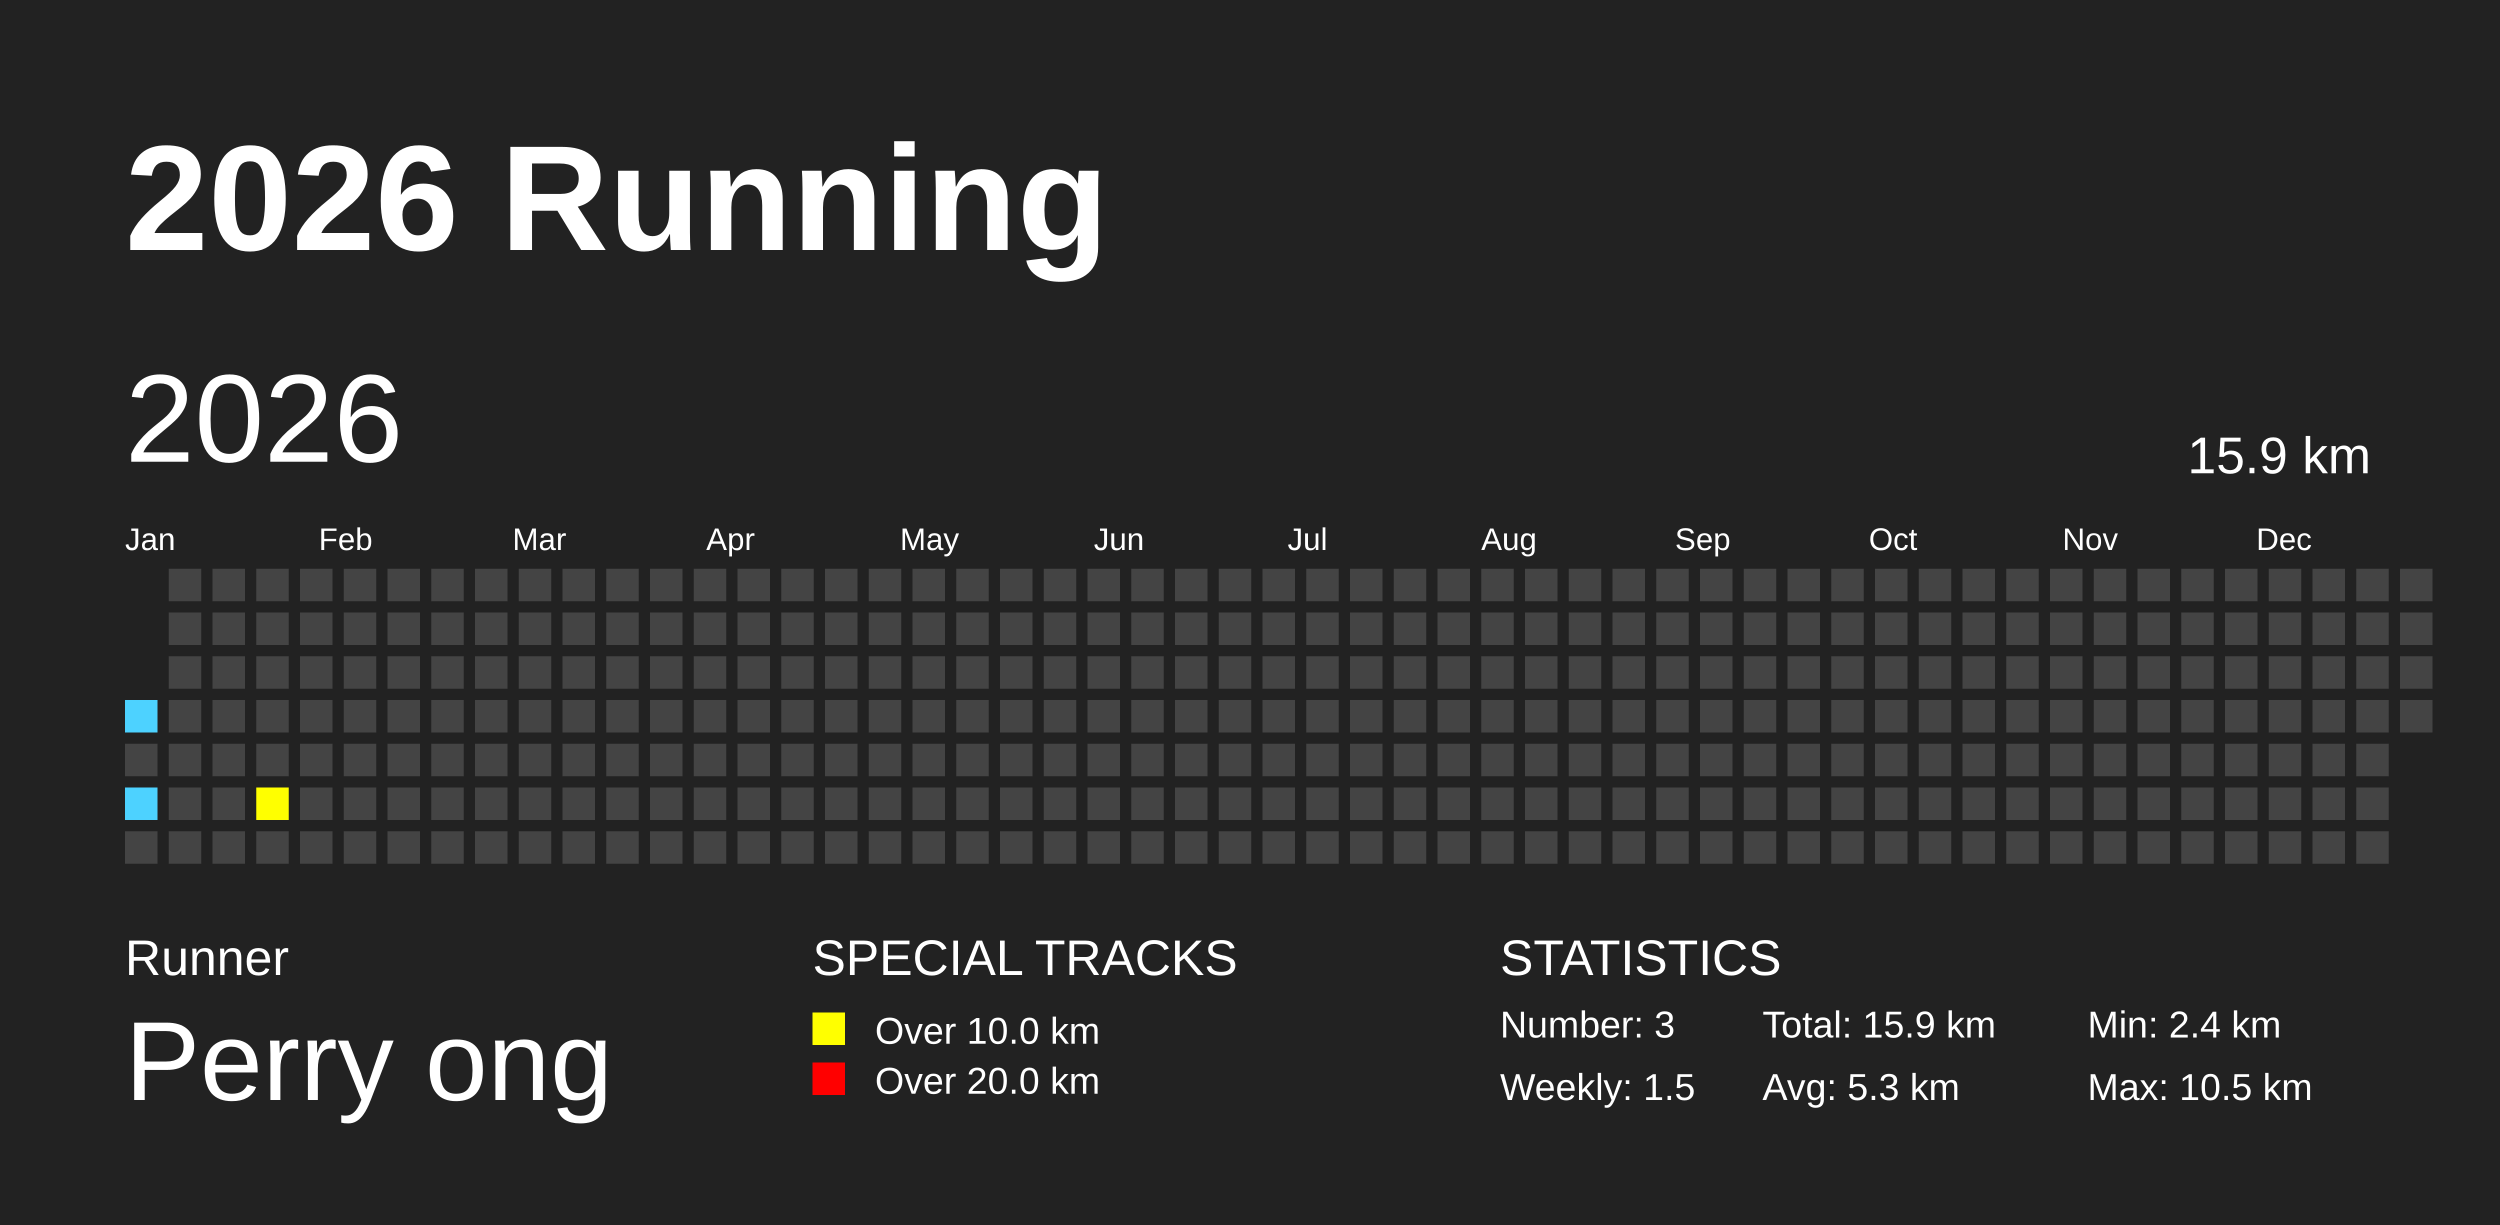
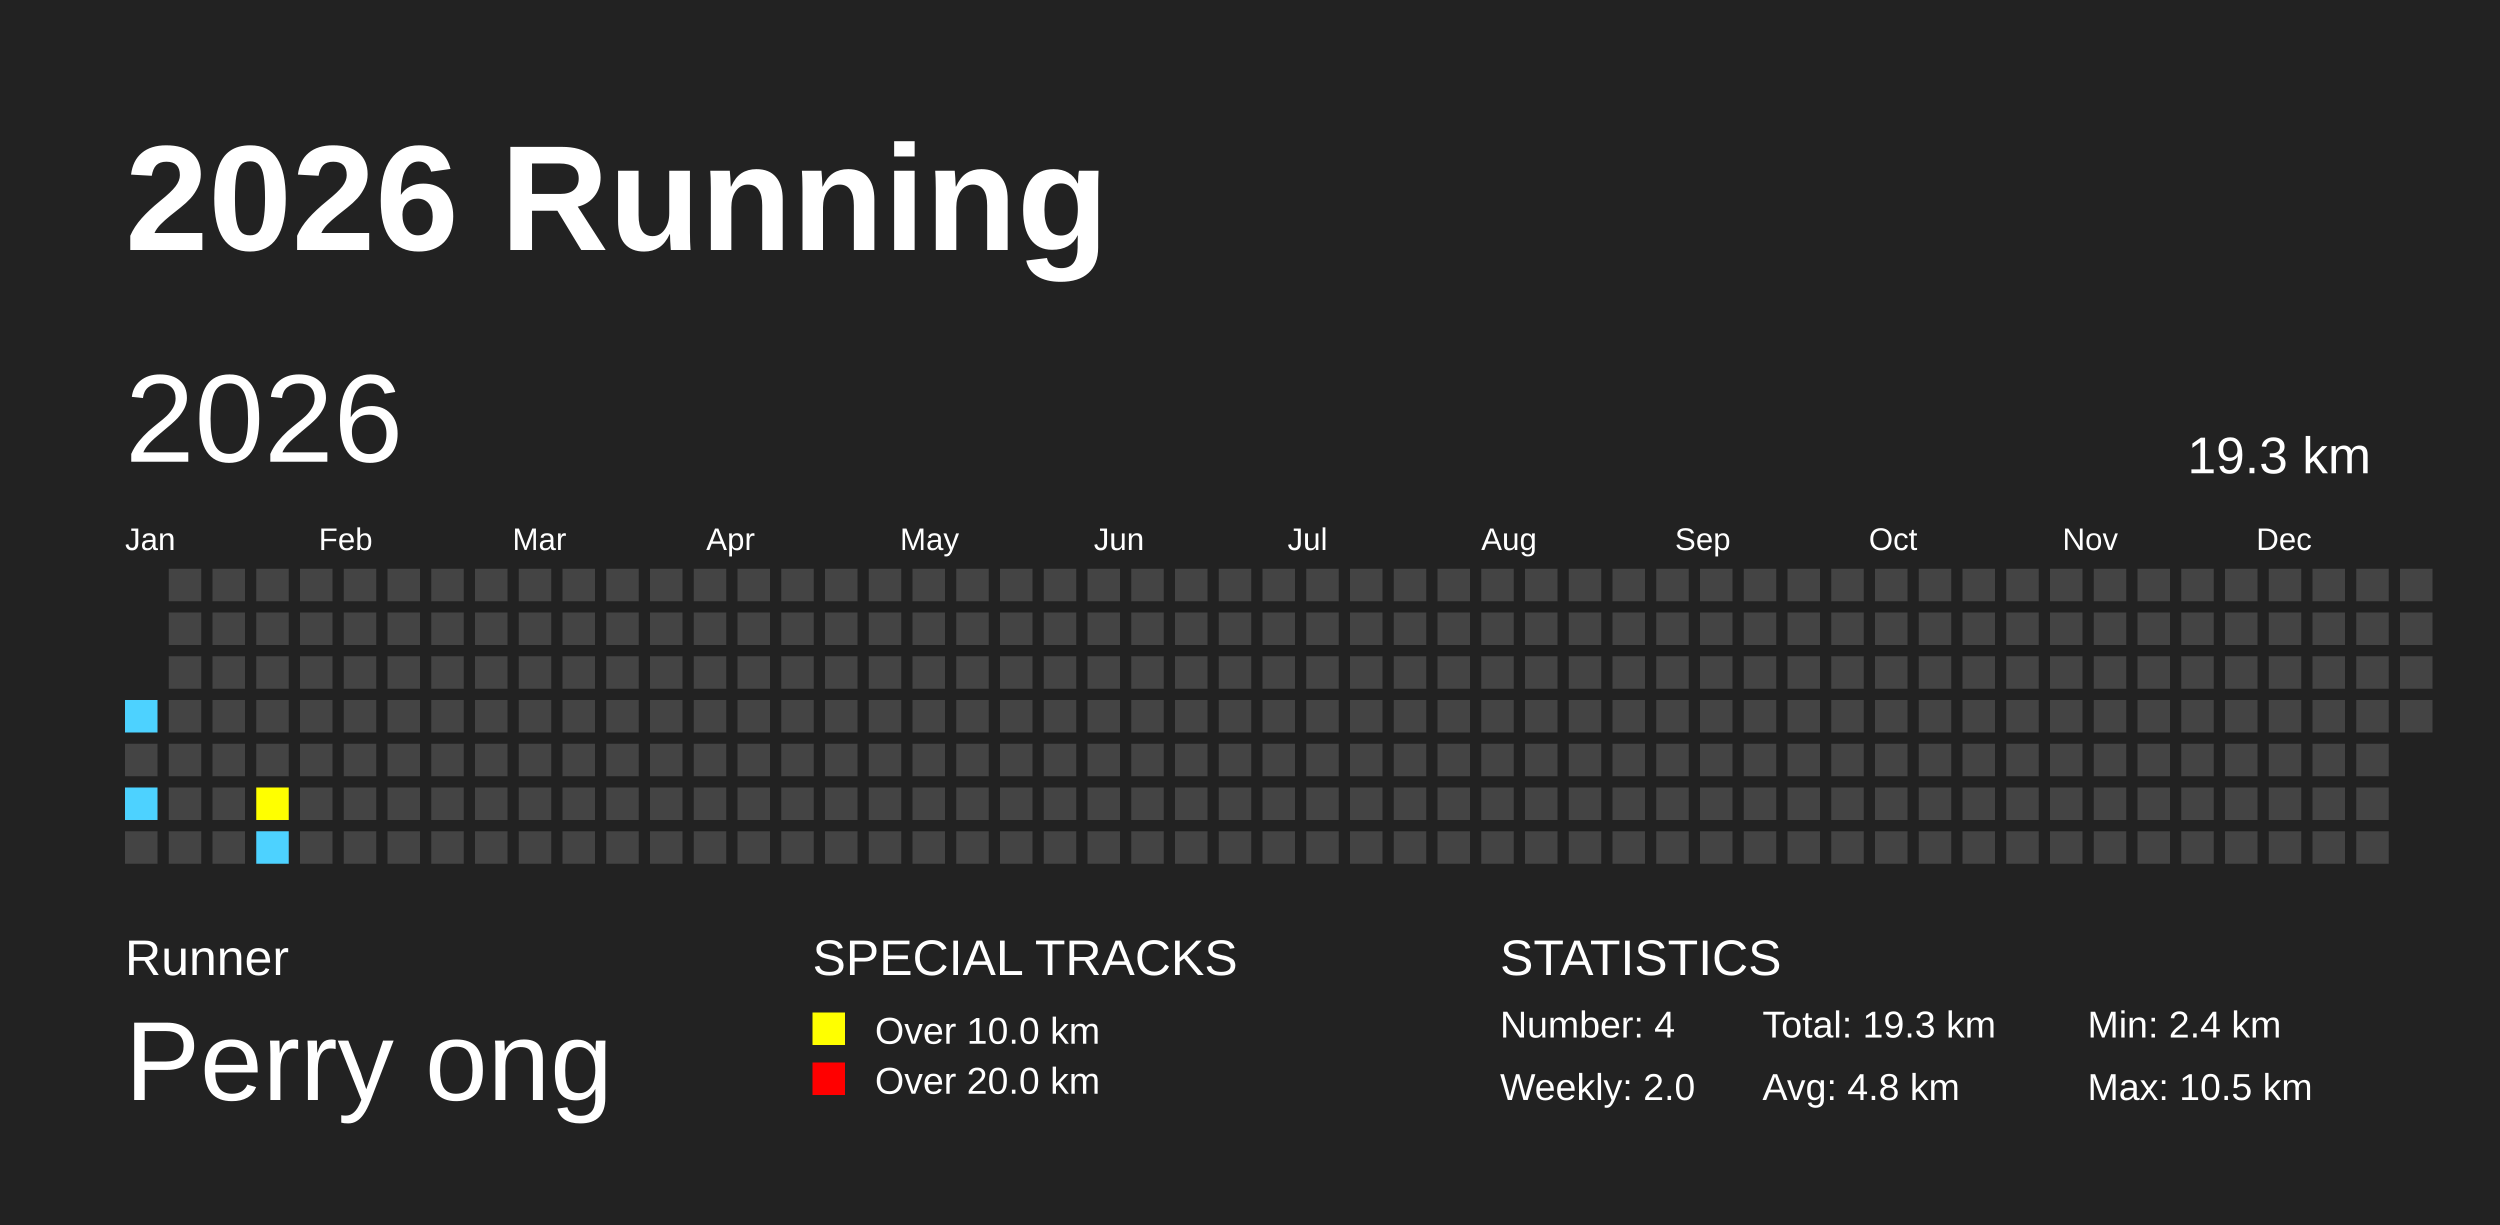
<svg xmlns="http://www.w3.org/2000/svg" baseProfile="full" height="98mm" version="1.1" viewBox="0,0,200,98" width="200mm">
  <defs />
  <rect fill="#222222" height="98" width="200" x="0" y="0" />
  <text fill="#FFFFFF" style="font-size:12px; font-family:Arial; font-weight:bold;" x="10" y="20">2026 Running</text>
  <text fill="#FFFFFF" style="font-size:4px; font-family:Arial" x="10" y="78">Runner</text>
  <text fill="#FFFFFF" style="font-size:9px; font-family:Arial" x="10" y="88">Perry ong</text>
  <text fill="#FFFFFF" style="font-size:4px; font-family:Arial" x="65" y="78">SPECIAL TRACKS</text>
  <rect fill="yellow" height="2.6" width="2.6" x="65" y="81" />
  <text fill="#FFFFFF" style="font-size:3px; font-family:Arial" x="70" y="83.5">Over 10.0 km</text>
  <rect fill="red" height="2.6" width="2.6" x="65" y="85" />
  <text fill="#FFFFFF" style="font-size:3px; font-family:Arial" x="70" y="87.5">Over 20.0 km</text>
  <text fill="#FFFFFF" style="font-size:4px; font-family:Arial" x="120" y="78">STATISTICS</text>
-   <text fill="#FFFFFF" style="font-size:3px; font-family:Arial" x="120" y="83">Number: 3</text>
-   <text fill="#FFFFFF" style="font-size:3px; font-family:Arial" x="120" y="88">Weekly: 1.5</text>
-   <text fill="#FFFFFF" style="font-size:3px; font-family:Arial" x="141" y="83">Total: 15.9 km</text>
-   <text fill="#FFFFFF" style="font-size:3px; font-family:Arial" x="141" y="88">Avg: 5.3 km</text>
+   <text fill="#FFFFFF" style="font-size:3px; font-family:Arial" x="120" y="83">Number: 4</text>
+   <text fill="#FFFFFF" style="font-size:3px; font-family:Arial" x="120" y="88">Weekly: 2.0</text>
+   <text fill="#FFFFFF" style="font-size:3px; font-family:Arial" x="141" y="83">Total: 19.3 km</text>
+   <text fill="#FFFFFF" style="font-size:3px; font-family:Arial" x="141" y="88">Avg: 4.8 km</text>
  <text fill="#FFFFFF" style="font-size:3px; font-family:Arial" x="167" y="83">Min: 2.4 km</text>
  <text fill="#FFFFFF" style="font-size:3px; font-family:Arial" x="167" y="88">Max: 10.5 km</text>
  <text dominant-baseline="hanging" fill="#FFFFFF" style="font-size:10.0px; font-family:Arial;" x="10" y="30">2026</text>
-   <text dominant-baseline="hanging" fill="#FFFFFF" style="font-size:4.125px; font-family:Arial;" x="175" y="35">15.9 km</text>
+   <text dominant-baseline="hanging" fill="#FFFFFF" style="font-size:4.125px; font-family:Arial;" x="175" y="35">19.3 km</text>
  <text fill="#FFFFFF" style="font-size:2.5px; font-family:Arial" x="10.0" y="44">Jan</text>
  <text fill="#FFFFFF" style="font-size:2.5px; font-family:Arial" x="25.5" y="44">Feb</text>
  <text fill="#FFFFFF" style="font-size:2.5px; font-family:Arial" x="41.0" y="44">Mar</text>
  <text fill="#FFFFFF" style="font-size:2.5px; font-family:Arial" x="56.5" y="44">Apr</text>
  <text fill="#FFFFFF" style="font-size:2.5px; font-family:Arial" x="72.0" y="44">May</text>
  <text fill="#FFFFFF" style="font-size:2.5px; font-family:Arial" x="87.5" y="44">Jun</text>
  <text fill="#FFFFFF" style="font-size:2.5px; font-family:Arial" x="103.0" y="44">Jul</text>
  <text fill="#FFFFFF" style="font-size:2.5px; font-family:Arial" x="118.5" y="44">Aug</text>
  <text fill="#FFFFFF" style="font-size:2.5px; font-family:Arial" x="134.0" y="44">Sep</text>
  <text fill="#FFFFFF" style="font-size:2.5px; font-family:Arial" x="149.5" y="44">Oct</text>
  <text fill="#FFFFFF" style="font-size:2.5px; font-family:Arial" x="165.0" y="44">Nov</text>
  <text fill="#FFFFFF" style="font-size:2.5px; font-family:Arial" x="180.5" y="44">Dec</text>
  <rect fill="#4DD2FF" height="2.6" width="2.6" x="10.0" y="56.0" />
  <rect fill="#444444" height="2.6" width="2.6" x="10.0" y="59.5" />
  <rect fill="#4DD2FF" height="2.6" width="2.6" x="10.0" y="63.0" />
  <rect fill="#444444" height="2.6" width="2.6" x="10.0" y="66.5" />
  <rect fill="#444444" height="2.6" width="2.6" x="13.5" y="45.5" />
  <rect fill="#444444" height="2.6" width="2.6" x="13.5" y="49.0" />
  <rect fill="#444444" height="2.6" width="2.6" x="13.5" y="52.5" />
  <rect fill="#444444" height="2.6" width="2.6" x="13.5" y="56.0" />
  <rect fill="#444444" height="2.6" width="2.6" x="13.5" y="59.5" />
  <rect fill="#444444" height="2.6" width="2.6" x="13.5" y="63.0" />
  <rect fill="#444444" height="2.6" width="2.6" x="13.5" y="66.5" />
  <rect fill="#444444" height="2.6" width="2.6" x="17.0" y="45.5" />
  <rect fill="#444444" height="2.6" width="2.6" x="17.0" y="49.0" />
  <rect fill="#444444" height="2.6" width="2.6" x="17.0" y="52.5" />
  <rect fill="#444444" height="2.6" width="2.6" x="17.0" y="56.0" />
  <rect fill="#444444" height="2.6" width="2.6" x="17.0" y="59.5" />
  <rect fill="#444444" height="2.6" width="2.6" x="17.0" y="63.0" />
  <rect fill="#444444" height="2.6" width="2.6" x="17.0" y="66.5" />
  <rect fill="#444444" height="2.6" width="2.6" x="20.5" y="45.5" />
  <rect fill="#444444" height="2.6" width="2.6" x="20.5" y="49.0" />
  <rect fill="#444444" height="2.6" width="2.6" x="20.5" y="52.5" />
  <rect fill="#444444" height="2.6" width="2.6" x="20.5" y="56.0" />
  <rect fill="#444444" height="2.6" width="2.6" x="20.5" y="59.5" />
  <rect fill="yellow" height="2.6" width="2.6" x="20.5" y="63.0" />
-   <rect fill="#444444" height="2.6" width="2.6" x="20.5" y="66.5" />
+   <rect fill="#4DD2FF" height="2.6" width="2.6" x="20.5" y="66.5" />
  <rect fill="#444444" height="2.6" width="2.6" x="24.0" y="45.5" />
  <rect fill="#444444" height="2.6" width="2.6" x="24.0" y="49.0" />
  <rect fill="#444444" height="2.6" width="2.6" x="24.0" y="52.5" />
  <rect fill="#444444" height="2.6" width="2.6" x="24.0" y="56.0" />
  <rect fill="#444444" height="2.6" width="2.6" x="24.0" y="59.5" />
  <rect fill="#444444" height="2.6" width="2.6" x="24.0" y="63.0" />
  <rect fill="#444444" height="2.6" width="2.6" x="24.0" y="66.5" />
  <rect fill="#444444" height="2.6" width="2.6" x="27.5" y="45.5" />
  <rect fill="#444444" height="2.6" width="2.6" x="27.5" y="49.0" />
  <rect fill="#444444" height="2.6" width="2.6" x="27.5" y="52.5" />
  <rect fill="#444444" height="2.6" width="2.6" x="27.5" y="56.0" />
  <rect fill="#444444" height="2.6" width="2.6" x="27.5" y="59.5" />
  <rect fill="#444444" height="2.6" width="2.6" x="27.5" y="63.0" />
  <rect fill="#444444" height="2.6" width="2.6" x="27.5" y="66.5" />
  <rect fill="#444444" height="2.6" width="2.6" x="31.0" y="45.5" />
  <rect fill="#444444" height="2.6" width="2.6" x="31.0" y="49.0" />
  <rect fill="#444444" height="2.6" width="2.6" x="31.0" y="52.5" />
  <rect fill="#444444" height="2.6" width="2.6" x="31.0" y="56.0" />
  <rect fill="#444444" height="2.6" width="2.6" x="31.0" y="59.5" />
  <rect fill="#444444" height="2.6" width="2.6" x="31.0" y="63.0" />
  <rect fill="#444444" height="2.6" width="2.6" x="31.0" y="66.5" />
  <rect fill="#444444" height="2.6" width="2.6" x="34.5" y="45.5" />
  <rect fill="#444444" height="2.6" width="2.6" x="34.5" y="49.0" />
  <rect fill="#444444" height="2.6" width="2.6" x="34.5" y="52.5" />
  <rect fill="#444444" height="2.6" width="2.6" x="34.5" y="56.0" />
  <rect fill="#444444" height="2.6" width="2.6" x="34.5" y="59.5" />
  <rect fill="#444444" height="2.6" width="2.6" x="34.5" y="63.0" />
  <rect fill="#444444" height="2.6" width="2.6" x="34.5" y="66.5" />
  <rect fill="#444444" height="2.6" width="2.6" x="38.0" y="45.5" />
  <rect fill="#444444" height="2.6" width="2.6" x="38.0" y="49.0" />
  <rect fill="#444444" height="2.6" width="2.6" x="38.0" y="52.5" />
  <rect fill="#444444" height="2.6" width="2.6" x="38.0" y="56.0" />
  <rect fill="#444444" height="2.6" width="2.6" x="38.0" y="59.5" />
  <rect fill="#444444" height="2.6" width="2.6" x="38.0" y="63.0" />
  <rect fill="#444444" height="2.6" width="2.6" x="38.0" y="66.5" />
  <rect fill="#444444" height="2.6" width="2.6" x="41.5" y="45.5" />
  <rect fill="#444444" height="2.6" width="2.6" x="41.5" y="49.0" />
  <rect fill="#444444" height="2.6" width="2.6" x="41.5" y="52.5" />
  <rect fill="#444444" height="2.6" width="2.6" x="41.5" y="56.0" />
  <rect fill="#444444" height="2.6" width="2.6" x="41.5" y="59.5" />
  <rect fill="#444444" height="2.6" width="2.6" x="41.5" y="63.0" />
  <rect fill="#444444" height="2.6" width="2.6" x="41.5" y="66.5" />
  <rect fill="#444444" height="2.6" width="2.6" x="45.0" y="45.5" />
  <rect fill="#444444" height="2.6" width="2.6" x="45.0" y="49.0" />
  <rect fill="#444444" height="2.6" width="2.6" x="45.0" y="52.5" />
  <rect fill="#444444" height="2.6" width="2.6" x="45.0" y="56.0" />
  <rect fill="#444444" height="2.6" width="2.6" x="45.0" y="59.5" />
  <rect fill="#444444" height="2.6" width="2.6" x="45.0" y="63.0" />
  <rect fill="#444444" height="2.6" width="2.6" x="45.0" y="66.5" />
  <rect fill="#444444" height="2.6" width="2.6" x="48.5" y="45.5" />
  <rect fill="#444444" height="2.6" width="2.6" x="48.5" y="49.0" />
  <rect fill="#444444" height="2.6" width="2.6" x="48.5" y="52.5" />
  <rect fill="#444444" height="2.6" width="2.6" x="48.5" y="56.0" />
  <rect fill="#444444" height="2.6" width="2.6" x="48.5" y="59.5" />
  <rect fill="#444444" height="2.6" width="2.6" x="48.5" y="63.0" />
  <rect fill="#444444" height="2.6" width="2.6" x="48.5" y="66.5" />
  <rect fill="#444444" height="2.6" width="2.6" x="52.0" y="45.5" />
  <rect fill="#444444" height="2.6" width="2.6" x="52.0" y="49.0" />
  <rect fill="#444444" height="2.6" width="2.6" x="52.0" y="52.5" />
  <rect fill="#444444" height="2.6" width="2.6" x="52.0" y="56.0" />
  <rect fill="#444444" height="2.6" width="2.6" x="52.0" y="59.5" />
  <rect fill="#444444" height="2.6" width="2.6" x="52.0" y="63.0" />
  <rect fill="#444444" height="2.6" width="2.6" x="52.0" y="66.5" />
  <rect fill="#444444" height="2.6" width="2.6" x="55.5" y="45.5" />
  <rect fill="#444444" height="2.6" width="2.6" x="55.5" y="49.0" />
  <rect fill="#444444" height="2.6" width="2.6" x="55.5" y="52.5" />
  <rect fill="#444444" height="2.6" width="2.6" x="55.5" y="56.0" />
  <rect fill="#444444" height="2.6" width="2.6" x="55.5" y="59.5" />
  <rect fill="#444444" height="2.6" width="2.6" x="55.5" y="63.0" />
  <rect fill="#444444" height="2.6" width="2.6" x="55.5" y="66.5" />
  <rect fill="#444444" height="2.6" width="2.6" x="59.0" y="45.5" />
  <rect fill="#444444" height="2.6" width="2.6" x="59.0" y="49.0" />
  <rect fill="#444444" height="2.6" width="2.6" x="59.0" y="52.5" />
  <rect fill="#444444" height="2.6" width="2.6" x="59.0" y="56.0" />
  <rect fill="#444444" height="2.6" width="2.6" x="59.0" y="59.5" />
  <rect fill="#444444" height="2.6" width="2.6" x="59.0" y="63.0" />
  <rect fill="#444444" height="2.6" width="2.6" x="59.0" y="66.5" />
  <rect fill="#444444" height="2.6" width="2.6" x="62.5" y="45.5" />
  <rect fill="#444444" height="2.6" width="2.6" x="62.5" y="49.0" />
  <rect fill="#444444" height="2.6" width="2.6" x="62.5" y="52.5" />
  <rect fill="#444444" height="2.6" width="2.6" x="62.5" y="56.0" />
  <rect fill="#444444" height="2.6" width="2.6" x="62.5" y="59.5" />
  <rect fill="#444444" height="2.6" width="2.6" x="62.5" y="63.0" />
  <rect fill="#444444" height="2.6" width="2.6" x="62.5" y="66.5" />
  <rect fill="#444444" height="2.6" width="2.6" x="66.0" y="45.5" />
  <rect fill="#444444" height="2.6" width="2.6" x="66.0" y="49.0" />
  <rect fill="#444444" height="2.6" width="2.6" x="66.0" y="52.5" />
  <rect fill="#444444" height="2.6" width="2.6" x="66.0" y="56.0" />
  <rect fill="#444444" height="2.6" width="2.6" x="66.0" y="59.5" />
  <rect fill="#444444" height="2.6" width="2.6" x="66.0" y="63.0" />
  <rect fill="#444444" height="2.6" width="2.6" x="66.0" y="66.5" />
  <rect fill="#444444" height="2.6" width="2.6" x="69.5" y="45.5" />
  <rect fill="#444444" height="2.6" width="2.6" x="69.5" y="49.0" />
  <rect fill="#444444" height="2.6" width="2.6" x="69.5" y="52.5" />
  <rect fill="#444444" height="2.6" width="2.6" x="69.5" y="56.0" />
  <rect fill="#444444" height="2.6" width="2.6" x="69.5" y="59.5" />
  <rect fill="#444444" height="2.6" width="2.6" x="69.5" y="63.0" />
  <rect fill="#444444" height="2.6" width="2.6" x="69.5" y="66.5" />
  <rect fill="#444444" height="2.6" width="2.6" x="73.0" y="45.5" />
  <rect fill="#444444" height="2.6" width="2.6" x="73.0" y="49.0" />
  <rect fill="#444444" height="2.6" width="2.6" x="73.0" y="52.5" />
  <rect fill="#444444" height="2.6" width="2.6" x="73.0" y="56.0" />
  <rect fill="#444444" height="2.6" width="2.6" x="73.0" y="59.5" />
  <rect fill="#444444" height="2.6" width="2.6" x="73.0" y="63.0" />
  <rect fill="#444444" height="2.6" width="2.6" x="73.0" y="66.5" />
  <rect fill="#444444" height="2.6" width="2.6" x="76.5" y="45.5" />
  <rect fill="#444444" height="2.6" width="2.6" x="76.5" y="49.0" />
  <rect fill="#444444" height="2.6" width="2.6" x="76.5" y="52.5" />
  <rect fill="#444444" height="2.6" width="2.6" x="76.5" y="56.0" />
  <rect fill="#444444" height="2.6" width="2.6" x="76.5" y="59.5" />
  <rect fill="#444444" height="2.6" width="2.6" x="76.5" y="63.0" />
  <rect fill="#444444" height="2.6" width="2.6" x="76.5" y="66.5" />
  <rect fill="#444444" height="2.6" width="2.6" x="80.0" y="45.5" />
  <rect fill="#444444" height="2.6" width="2.6" x="80.0" y="49.0" />
  <rect fill="#444444" height="2.6" width="2.6" x="80.0" y="52.5" />
  <rect fill="#444444" height="2.6" width="2.6" x="80.0" y="56.0" />
  <rect fill="#444444" height="2.6" width="2.6" x="80.0" y="59.5" />
  <rect fill="#444444" height="2.6" width="2.6" x="80.0" y="63.0" />
  <rect fill="#444444" height="2.6" width="2.6" x="80.0" y="66.5" />
  <rect fill="#444444" height="2.6" width="2.6" x="83.5" y="45.5" />
  <rect fill="#444444" height="2.6" width="2.6" x="83.5" y="49.0" />
  <rect fill="#444444" height="2.6" width="2.6" x="83.5" y="52.5" />
  <rect fill="#444444" height="2.6" width="2.6" x="83.5" y="56.0" />
  <rect fill="#444444" height="2.6" width="2.6" x="83.5" y="59.5" />
  <rect fill="#444444" height="2.6" width="2.6" x="83.5" y="63.0" />
  <rect fill="#444444" height="2.6" width="2.6" x="83.5" y="66.5" />
  <rect fill="#444444" height="2.6" width="2.6" x="87.0" y="45.5" />
  <rect fill="#444444" height="2.6" width="2.6" x="87.0" y="49.0" />
  <rect fill="#444444" height="2.6" width="2.6" x="87.0" y="52.5" />
  <rect fill="#444444" height="2.6" width="2.6" x="87.0" y="56.0" />
  <rect fill="#444444" height="2.6" width="2.6" x="87.0" y="59.5" />
  <rect fill="#444444" height="2.6" width="2.6" x="87.0" y="63.0" />
  <rect fill="#444444" height="2.6" width="2.6" x="87.0" y="66.5" />
  <rect fill="#444444" height="2.6" width="2.6" x="90.5" y="45.5" />
  <rect fill="#444444" height="2.6" width="2.6" x="90.5" y="49.0" />
  <rect fill="#444444" height="2.6" width="2.6" x="90.5" y="52.5" />
  <rect fill="#444444" height="2.6" width="2.6" x="90.5" y="56.0" />
  <rect fill="#444444" height="2.6" width="2.6" x="90.5" y="59.5" />
  <rect fill="#444444" height="2.6" width="2.6" x="90.5" y="63.0" />
  <rect fill="#444444" height="2.6" width="2.6" x="90.5" y="66.5" />
  <rect fill="#444444" height="2.6" width="2.6" x="94.0" y="45.5" />
  <rect fill="#444444" height="2.6" width="2.6" x="94.0" y="49.0" />
  <rect fill="#444444" height="2.6" width="2.6" x="94.0" y="52.5" />
  <rect fill="#444444" height="2.6" width="2.6" x="94.0" y="56.0" />
  <rect fill="#444444" height="2.6" width="2.6" x="94.0" y="59.5" />
  <rect fill="#444444" height="2.6" width="2.6" x="94.0" y="63.0" />
  <rect fill="#444444" height="2.6" width="2.6" x="94.0" y="66.5" />
  <rect fill="#444444" height="2.6" width="2.6" x="97.5" y="45.5" />
  <rect fill="#444444" height="2.6" width="2.6" x="97.5" y="49.0" />
  <rect fill="#444444" height="2.6" width="2.6" x="97.5" y="52.5" />
  <rect fill="#444444" height="2.6" width="2.6" x="97.5" y="56.0" />
  <rect fill="#444444" height="2.6" width="2.6" x="97.5" y="59.5" />
  <rect fill="#444444" height="2.6" width="2.6" x="97.5" y="63.0" />
  <rect fill="#444444" height="2.6" width="2.6" x="97.5" y="66.5" />
  <rect fill="#444444" height="2.6" width="2.6" x="101.0" y="45.5" />
  <rect fill="#444444" height="2.6" width="2.6" x="101.0" y="49.0" />
  <rect fill="#444444" height="2.6" width="2.6" x="101.0" y="52.5" />
  <rect fill="#444444" height="2.6" width="2.6" x="101.0" y="56.0" />
  <rect fill="#444444" height="2.6" width="2.6" x="101.0" y="59.5" />
  <rect fill="#444444" height="2.6" width="2.6" x="101.0" y="63.0" />
  <rect fill="#444444" height="2.6" width="2.6" x="101.0" y="66.5" />
  <rect fill="#444444" height="2.6" width="2.6" x="104.5" y="45.5" />
  <rect fill="#444444" height="2.6" width="2.6" x="104.5" y="49.0" />
  <rect fill="#444444" height="2.6" width="2.6" x="104.5" y="52.5" />
  <rect fill="#444444" height="2.6" width="2.6" x="104.5" y="56.0" />
  <rect fill="#444444" height="2.6" width="2.6" x="104.5" y="59.5" />
  <rect fill="#444444" height="2.6" width="2.6" x="104.5" y="63.0" />
  <rect fill="#444444" height="2.6" width="2.6" x="104.5" y="66.5" />
  <rect fill="#444444" height="2.6" width="2.6" x="108.0" y="45.5" />
  <rect fill="#444444" height="2.6" width="2.6" x="108.0" y="49.0" />
  <rect fill="#444444" height="2.6" width="2.6" x="108.0" y="52.5" />
  <rect fill="#444444" height="2.6" width="2.6" x="108.0" y="56.0" />
  <rect fill="#444444" height="2.6" width="2.6" x="108.0" y="59.5" />
  <rect fill="#444444" height="2.6" width="2.6" x="108.0" y="63.0" />
  <rect fill="#444444" height="2.6" width="2.6" x="108.0" y="66.5" />
  <rect fill="#444444" height="2.6" width="2.6" x="111.5" y="45.5" />
  <rect fill="#444444" height="2.6" width="2.6" x="111.5" y="49.0" />
  <rect fill="#444444" height="2.6" width="2.6" x="111.5" y="52.5" />
  <rect fill="#444444" height="2.6" width="2.6" x="111.5" y="56.0" />
  <rect fill="#444444" height="2.6" width="2.6" x="111.5" y="59.5" />
  <rect fill="#444444" height="2.6" width="2.6" x="111.5" y="63.0" />
  <rect fill="#444444" height="2.6" width="2.6" x="111.5" y="66.5" />
  <rect fill="#444444" height="2.6" width="2.6" x="115.0" y="45.5" />
  <rect fill="#444444" height="2.6" width="2.6" x="115.0" y="49.0" />
  <rect fill="#444444" height="2.6" width="2.6" x="115.0" y="52.5" />
  <rect fill="#444444" height="2.6" width="2.6" x="115.0" y="56.0" />
  <rect fill="#444444" height="2.6" width="2.6" x="115.0" y="59.5" />
  <rect fill="#444444" height="2.6" width="2.6" x="115.0" y="63.0" />
  <rect fill="#444444" height="2.6" width="2.6" x="115.0" y="66.5" />
  <rect fill="#444444" height="2.6" width="2.6" x="118.5" y="45.5" />
  <rect fill="#444444" height="2.6" width="2.6" x="118.5" y="49.0" />
  <rect fill="#444444" height="2.6" width="2.6" x="118.5" y="52.5" />
  <rect fill="#444444" height="2.6" width="2.6" x="118.5" y="56.0" />
  <rect fill="#444444" height="2.6" width="2.6" x="118.5" y="59.5" />
  <rect fill="#444444" height="2.6" width="2.6" x="118.5" y="63.0" />
  <rect fill="#444444" height="2.6" width="2.6" x="118.5" y="66.5" />
  <rect fill="#444444" height="2.6" width="2.6" x="122.0" y="45.5" />
  <rect fill="#444444" height="2.6" width="2.6" x="122.0" y="49.0" />
  <rect fill="#444444" height="2.6" width="2.6" x="122.0" y="52.5" />
  <rect fill="#444444" height="2.6" width="2.6" x="122.0" y="56.0" />
  <rect fill="#444444" height="2.6" width="2.6" x="122.0" y="59.5" />
  <rect fill="#444444" height="2.6" width="2.6" x="122.0" y="63.0" />
  <rect fill="#444444" height="2.6" width="2.6" x="122.0" y="66.5" />
  <rect fill="#444444" height="2.6" width="2.6" x="125.5" y="45.5" />
  <rect fill="#444444" height="2.6" width="2.6" x="125.5" y="49.0" />
  <rect fill="#444444" height="2.6" width="2.6" x="125.5" y="52.5" />
  <rect fill="#444444" height="2.6" width="2.6" x="125.5" y="56.0" />
  <rect fill="#444444" height="2.6" width="2.6" x="125.5" y="59.5" />
  <rect fill="#444444" height="2.6" width="2.6" x="125.5" y="63.0" />
  <rect fill="#444444" height="2.6" width="2.6" x="125.5" y="66.5" />
  <rect fill="#444444" height="2.6" width="2.6" x="129.0" y="45.5" />
  <rect fill="#444444" height="2.6" width="2.6" x="129.0" y="49.0" />
  <rect fill="#444444" height="2.6" width="2.6" x="129.0" y="52.5" />
  <rect fill="#444444" height="2.6" width="2.6" x="129.0" y="56.0" />
  <rect fill="#444444" height="2.6" width="2.6" x="129.0" y="59.5" />
  <rect fill="#444444" height="2.6" width="2.6" x="129.0" y="63.0" />
  <rect fill="#444444" height="2.6" width="2.6" x="129.0" y="66.5" />
  <rect fill="#444444" height="2.6" width="2.6" x="132.5" y="45.5" />
  <rect fill="#444444" height="2.6" width="2.6" x="132.5" y="49.0" />
  <rect fill="#444444" height="2.6" width="2.6" x="132.5" y="52.5" />
  <rect fill="#444444" height="2.6" width="2.6" x="132.5" y="56.0" />
  <rect fill="#444444" height="2.6" width="2.6" x="132.5" y="59.5" />
  <rect fill="#444444" height="2.6" width="2.6" x="132.5" y="63.0" />
  <rect fill="#444444" height="2.6" width="2.6" x="132.5" y="66.5" />
  <rect fill="#444444" height="2.6" width="2.6" x="136.0" y="45.5" />
  <rect fill="#444444" height="2.6" width="2.6" x="136.0" y="49.0" />
  <rect fill="#444444" height="2.6" width="2.6" x="136.0" y="52.5" />
  <rect fill="#444444" height="2.6" width="2.6" x="136.0" y="56.0" />
  <rect fill="#444444" height="2.6" width="2.6" x="136.0" y="59.5" />
  <rect fill="#444444" height="2.6" width="2.6" x="136.0" y="63.0" />
  <rect fill="#444444" height="2.6" width="2.6" x="136.0" y="66.5" />
  <rect fill="#444444" height="2.6" width="2.6" x="139.5" y="45.5" />
  <rect fill="#444444" height="2.6" width="2.6" x="139.5" y="49.0" />
  <rect fill="#444444" height="2.6" width="2.6" x="139.5" y="52.5" />
  <rect fill="#444444" height="2.6" width="2.6" x="139.5" y="56.0" />
  <rect fill="#444444" height="2.6" width="2.6" x="139.5" y="59.5" />
  <rect fill="#444444" height="2.6" width="2.6" x="139.5" y="63.0" />
  <rect fill="#444444" height="2.6" width="2.6" x="139.5" y="66.5" />
  <rect fill="#444444" height="2.6" width="2.6" x="143.0" y="45.5" />
  <rect fill="#444444" height="2.6" width="2.6" x="143.0" y="49.0" />
  <rect fill="#444444" height="2.6" width="2.6" x="143.0" y="52.5" />
  <rect fill="#444444" height="2.6" width="2.6" x="143.0" y="56.0" />
  <rect fill="#444444" height="2.6" width="2.6" x="143.0" y="59.5" />
  <rect fill="#444444" height="2.6" width="2.6" x="143.0" y="63.0" />
  <rect fill="#444444" height="2.6" width="2.6" x="143.0" y="66.5" />
  <rect fill="#444444" height="2.6" width="2.6" x="146.5" y="45.5" />
  <rect fill="#444444" height="2.6" width="2.6" x="146.5" y="49.0" />
  <rect fill="#444444" height="2.6" width="2.6" x="146.5" y="52.5" />
  <rect fill="#444444" height="2.6" width="2.6" x="146.5" y="56.0" />
  <rect fill="#444444" height="2.6" width="2.6" x="146.5" y="59.5" />
  <rect fill="#444444" height="2.6" width="2.6" x="146.5" y="63.0" />
  <rect fill="#444444" height="2.6" width="2.6" x="146.5" y="66.5" />
  <rect fill="#444444" height="2.6" width="2.6" x="150.0" y="45.5" />
  <rect fill="#444444" height="2.6" width="2.6" x="150.0" y="49.0" />
  <rect fill="#444444" height="2.6" width="2.6" x="150.0" y="52.5" />
  <rect fill="#444444" height="2.6" width="2.6" x="150.0" y="56.0" />
  <rect fill="#444444" height="2.6" width="2.6" x="150.0" y="59.5" />
  <rect fill="#444444" height="2.6" width="2.6" x="150.0" y="63.0" />
  <rect fill="#444444" height="2.6" width="2.6" x="150.0" y="66.5" />
  <rect fill="#444444" height="2.6" width="2.6" x="153.5" y="45.5" />
  <rect fill="#444444" height="2.6" width="2.6" x="153.5" y="49.0" />
  <rect fill="#444444" height="2.6" width="2.6" x="153.5" y="52.5" />
  <rect fill="#444444" height="2.6" width="2.6" x="153.5" y="56.0" />
  <rect fill="#444444" height="2.6" width="2.6" x="153.5" y="59.5" />
  <rect fill="#444444" height="2.6" width="2.6" x="153.5" y="63.0" />
  <rect fill="#444444" height="2.6" width="2.6" x="153.5" y="66.5" />
  <rect fill="#444444" height="2.6" width="2.6" x="157.0" y="45.5" />
  <rect fill="#444444" height="2.6" width="2.6" x="157.0" y="49.0" />
  <rect fill="#444444" height="2.6" width="2.6" x="157.0" y="52.5" />
  <rect fill="#444444" height="2.6" width="2.6" x="157.0" y="56.0" />
  <rect fill="#444444" height="2.6" width="2.6" x="157.0" y="59.5" />
  <rect fill="#444444" height="2.6" width="2.6" x="157.0" y="63.0" />
  <rect fill="#444444" height="2.6" width="2.6" x="157.0" y="66.5" />
  <rect fill="#444444" height="2.6" width="2.6" x="160.5" y="45.5" />
  <rect fill="#444444" height="2.6" width="2.6" x="160.5" y="49.0" />
  <rect fill="#444444" height="2.6" width="2.6" x="160.5" y="52.5" />
  <rect fill="#444444" height="2.6" width="2.6" x="160.5" y="56.0" />
  <rect fill="#444444" height="2.6" width="2.6" x="160.5" y="59.5" />
  <rect fill="#444444" height="2.6" width="2.6" x="160.5" y="63.0" />
  <rect fill="#444444" height="2.6" width="2.6" x="160.5" y="66.5" />
  <rect fill="#444444" height="2.6" width="2.6" x="164.0" y="45.5" />
  <rect fill="#444444" height="2.6" width="2.6" x="164.0" y="49.0" />
  <rect fill="#444444" height="2.6" width="2.6" x="164.0" y="52.5" />
  <rect fill="#444444" height="2.6" width="2.6" x="164.0" y="56.0" />
  <rect fill="#444444" height="2.6" width="2.6" x="164.0" y="59.5" />
  <rect fill="#444444" height="2.6" width="2.6" x="164.0" y="63.0" />
  <rect fill="#444444" height="2.6" width="2.6" x="164.0" y="66.5" />
  <rect fill="#444444" height="2.6" width="2.6" x="167.5" y="45.5" />
  <rect fill="#444444" height="2.6" width="2.6" x="167.5" y="49.0" />
  <rect fill="#444444" height="2.6" width="2.6" x="167.5" y="52.5" />
  <rect fill="#444444" height="2.6" width="2.6" x="167.5" y="56.0" />
  <rect fill="#444444" height="2.6" width="2.6" x="167.5" y="59.5" />
  <rect fill="#444444" height="2.6" width="2.6" x="167.5" y="63.0" />
  <rect fill="#444444" height="2.6" width="2.6" x="167.5" y="66.5" />
  <rect fill="#444444" height="2.6" width="2.6" x="171.0" y="45.5" />
  <rect fill="#444444" height="2.6" width="2.6" x="171.0" y="49.0" />
  <rect fill="#444444" height="2.6" width="2.6" x="171.0" y="52.5" />
  <rect fill="#444444" height="2.6" width="2.6" x="171.0" y="56.0" />
  <rect fill="#444444" height="2.6" width="2.6" x="171.0" y="59.5" />
  <rect fill="#444444" height="2.6" width="2.6" x="171.0" y="63.0" />
  <rect fill="#444444" height="2.6" width="2.6" x="171.0" y="66.5" />
  <rect fill="#444444" height="2.6" width="2.6" x="174.5" y="45.5" />
  <rect fill="#444444" height="2.6" width="2.6" x="174.5" y="49.0" />
  <rect fill="#444444" height="2.6" width="2.6" x="174.5" y="52.5" />
  <rect fill="#444444" height="2.6" width="2.6" x="174.5" y="56.0" />
  <rect fill="#444444" height="2.6" width="2.6" x="174.5" y="59.5" />
  <rect fill="#444444" height="2.6" width="2.6" x="174.5" y="63.0" />
  <rect fill="#444444" height="2.6" width="2.6" x="174.5" y="66.5" />
  <rect fill="#444444" height="2.6" width="2.6" x="178.0" y="45.5" />
  <rect fill="#444444" height="2.6" width="2.6" x="178.0" y="49.0" />
  <rect fill="#444444" height="2.6" width="2.6" x="178.0" y="52.5" />
  <rect fill="#444444" height="2.6" width="2.6" x="178.0" y="56.0" />
  <rect fill="#444444" height="2.6" width="2.6" x="178.0" y="59.5" />
  <rect fill="#444444" height="2.6" width="2.6" x="178.0" y="63.0" />
  <rect fill="#444444" height="2.6" width="2.6" x="178.0" y="66.5" />
  <rect fill="#444444" height="2.6" width="2.6" x="181.5" y="45.5" />
  <rect fill="#444444" height="2.6" width="2.6" x="181.5" y="49.0" />
  <rect fill="#444444" height="2.6" width="2.6" x="181.5" y="52.5" />
  <rect fill="#444444" height="2.6" width="2.6" x="181.5" y="56.0" />
  <rect fill="#444444" height="2.6" width="2.6" x="181.5" y="59.5" />
  <rect fill="#444444" height="2.6" width="2.6" x="181.5" y="63.0" />
  <rect fill="#444444" height="2.6" width="2.6" x="181.5" y="66.5" />
  <rect fill="#444444" height="2.6" width="2.6" x="185.0" y="45.5" />
  <rect fill="#444444" height="2.6" width="2.6" x="185.0" y="49.0" />
  <rect fill="#444444" height="2.6" width="2.6" x="185.0" y="52.5" />
  <rect fill="#444444" height="2.6" width="2.6" x="185.0" y="56.0" />
  <rect fill="#444444" height="2.6" width="2.6" x="185.0" y="59.5" />
  <rect fill="#444444" height="2.6" width="2.6" x="185.0" y="63.0" />
  <rect fill="#444444" height="2.6" width="2.6" x="185.0" y="66.5" />
  <rect fill="#444444" height="2.6" width="2.6" x="188.5" y="45.5" />
  <rect fill="#444444" height="2.6" width="2.6" x="188.5" y="49.0" />
  <rect fill="#444444" height="2.6" width="2.6" x="188.5" y="52.5" />
  <rect fill="#444444" height="2.6" width="2.6" x="188.5" y="56.0" />
  <rect fill="#444444" height="2.6" width="2.6" x="188.5" y="59.5" />
  <rect fill="#444444" height="2.6" width="2.6" x="188.5" y="63.0" />
  <rect fill="#444444" height="2.6" width="2.6" x="188.5" y="66.5" />
  <rect fill="#444444" height="2.6" width="2.6" x="192.0" y="45.5" />
  <rect fill="#444444" height="2.6" width="2.6" x="192.0" y="49.0" />
  <rect fill="#444444" height="2.6" width="2.6" x="192.0" y="52.5" />
  <rect fill="#444444" height="2.6" width="2.6" x="192.0" y="56.0" />
</svg>
